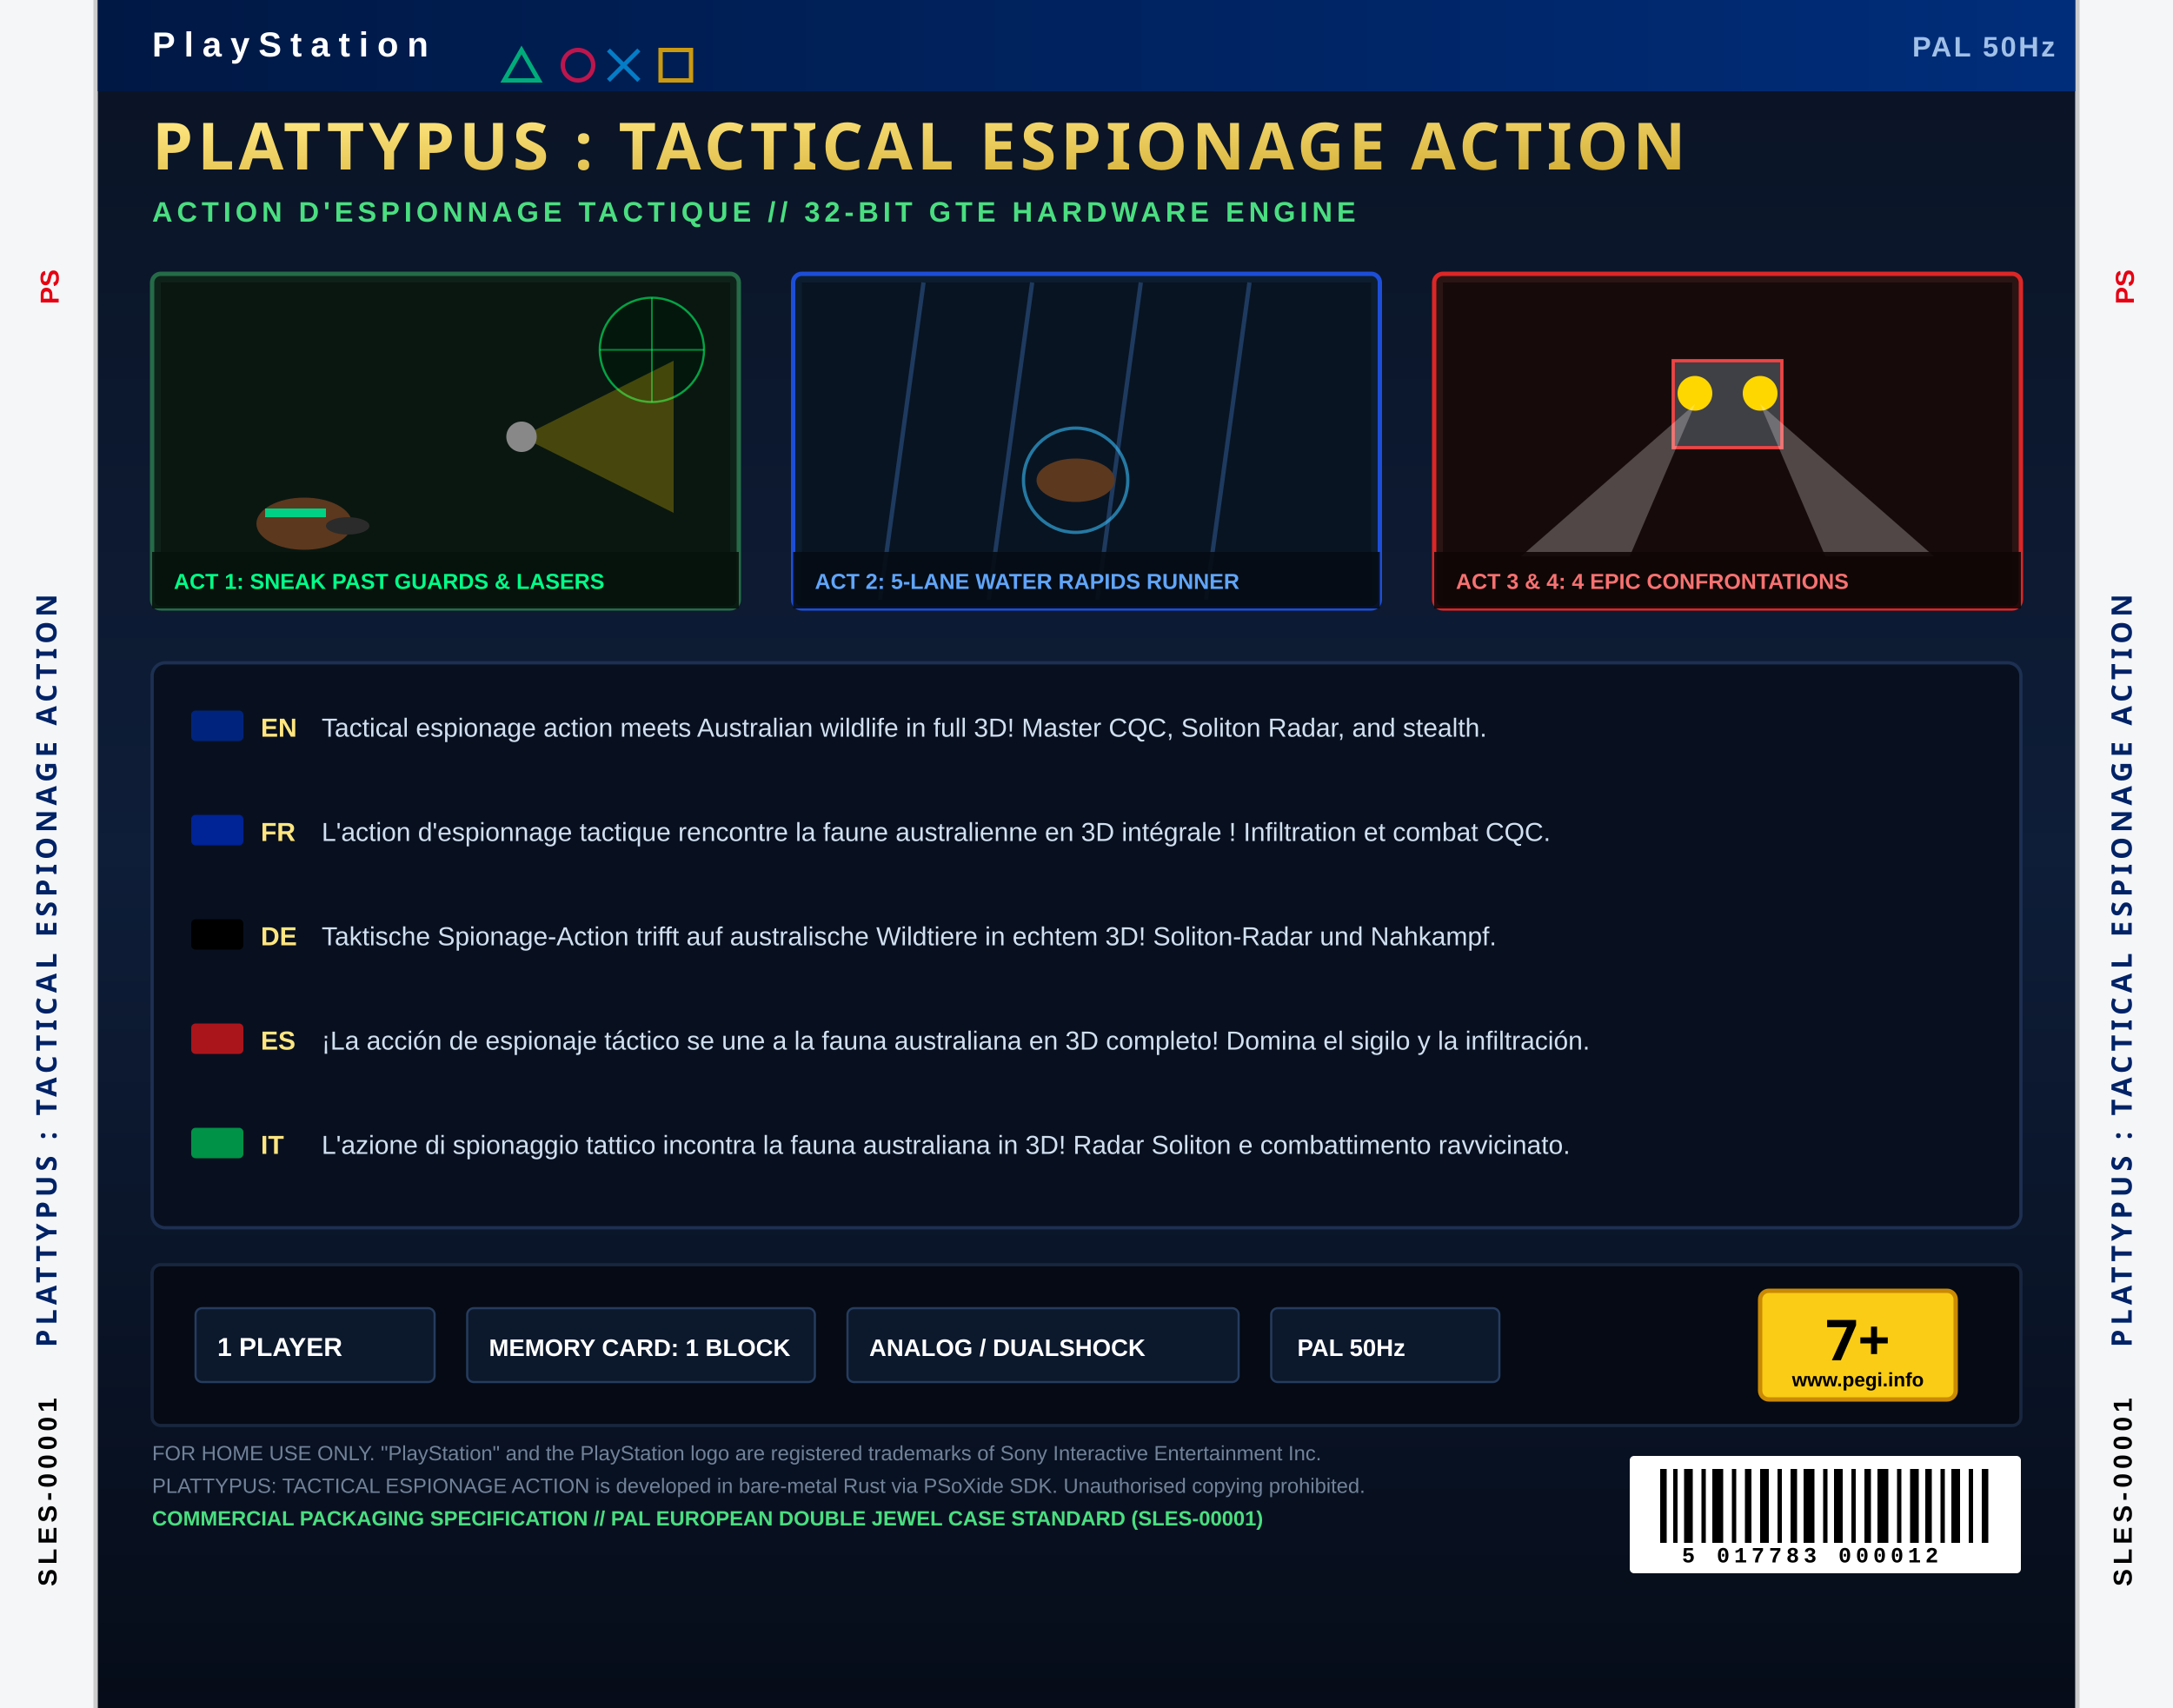
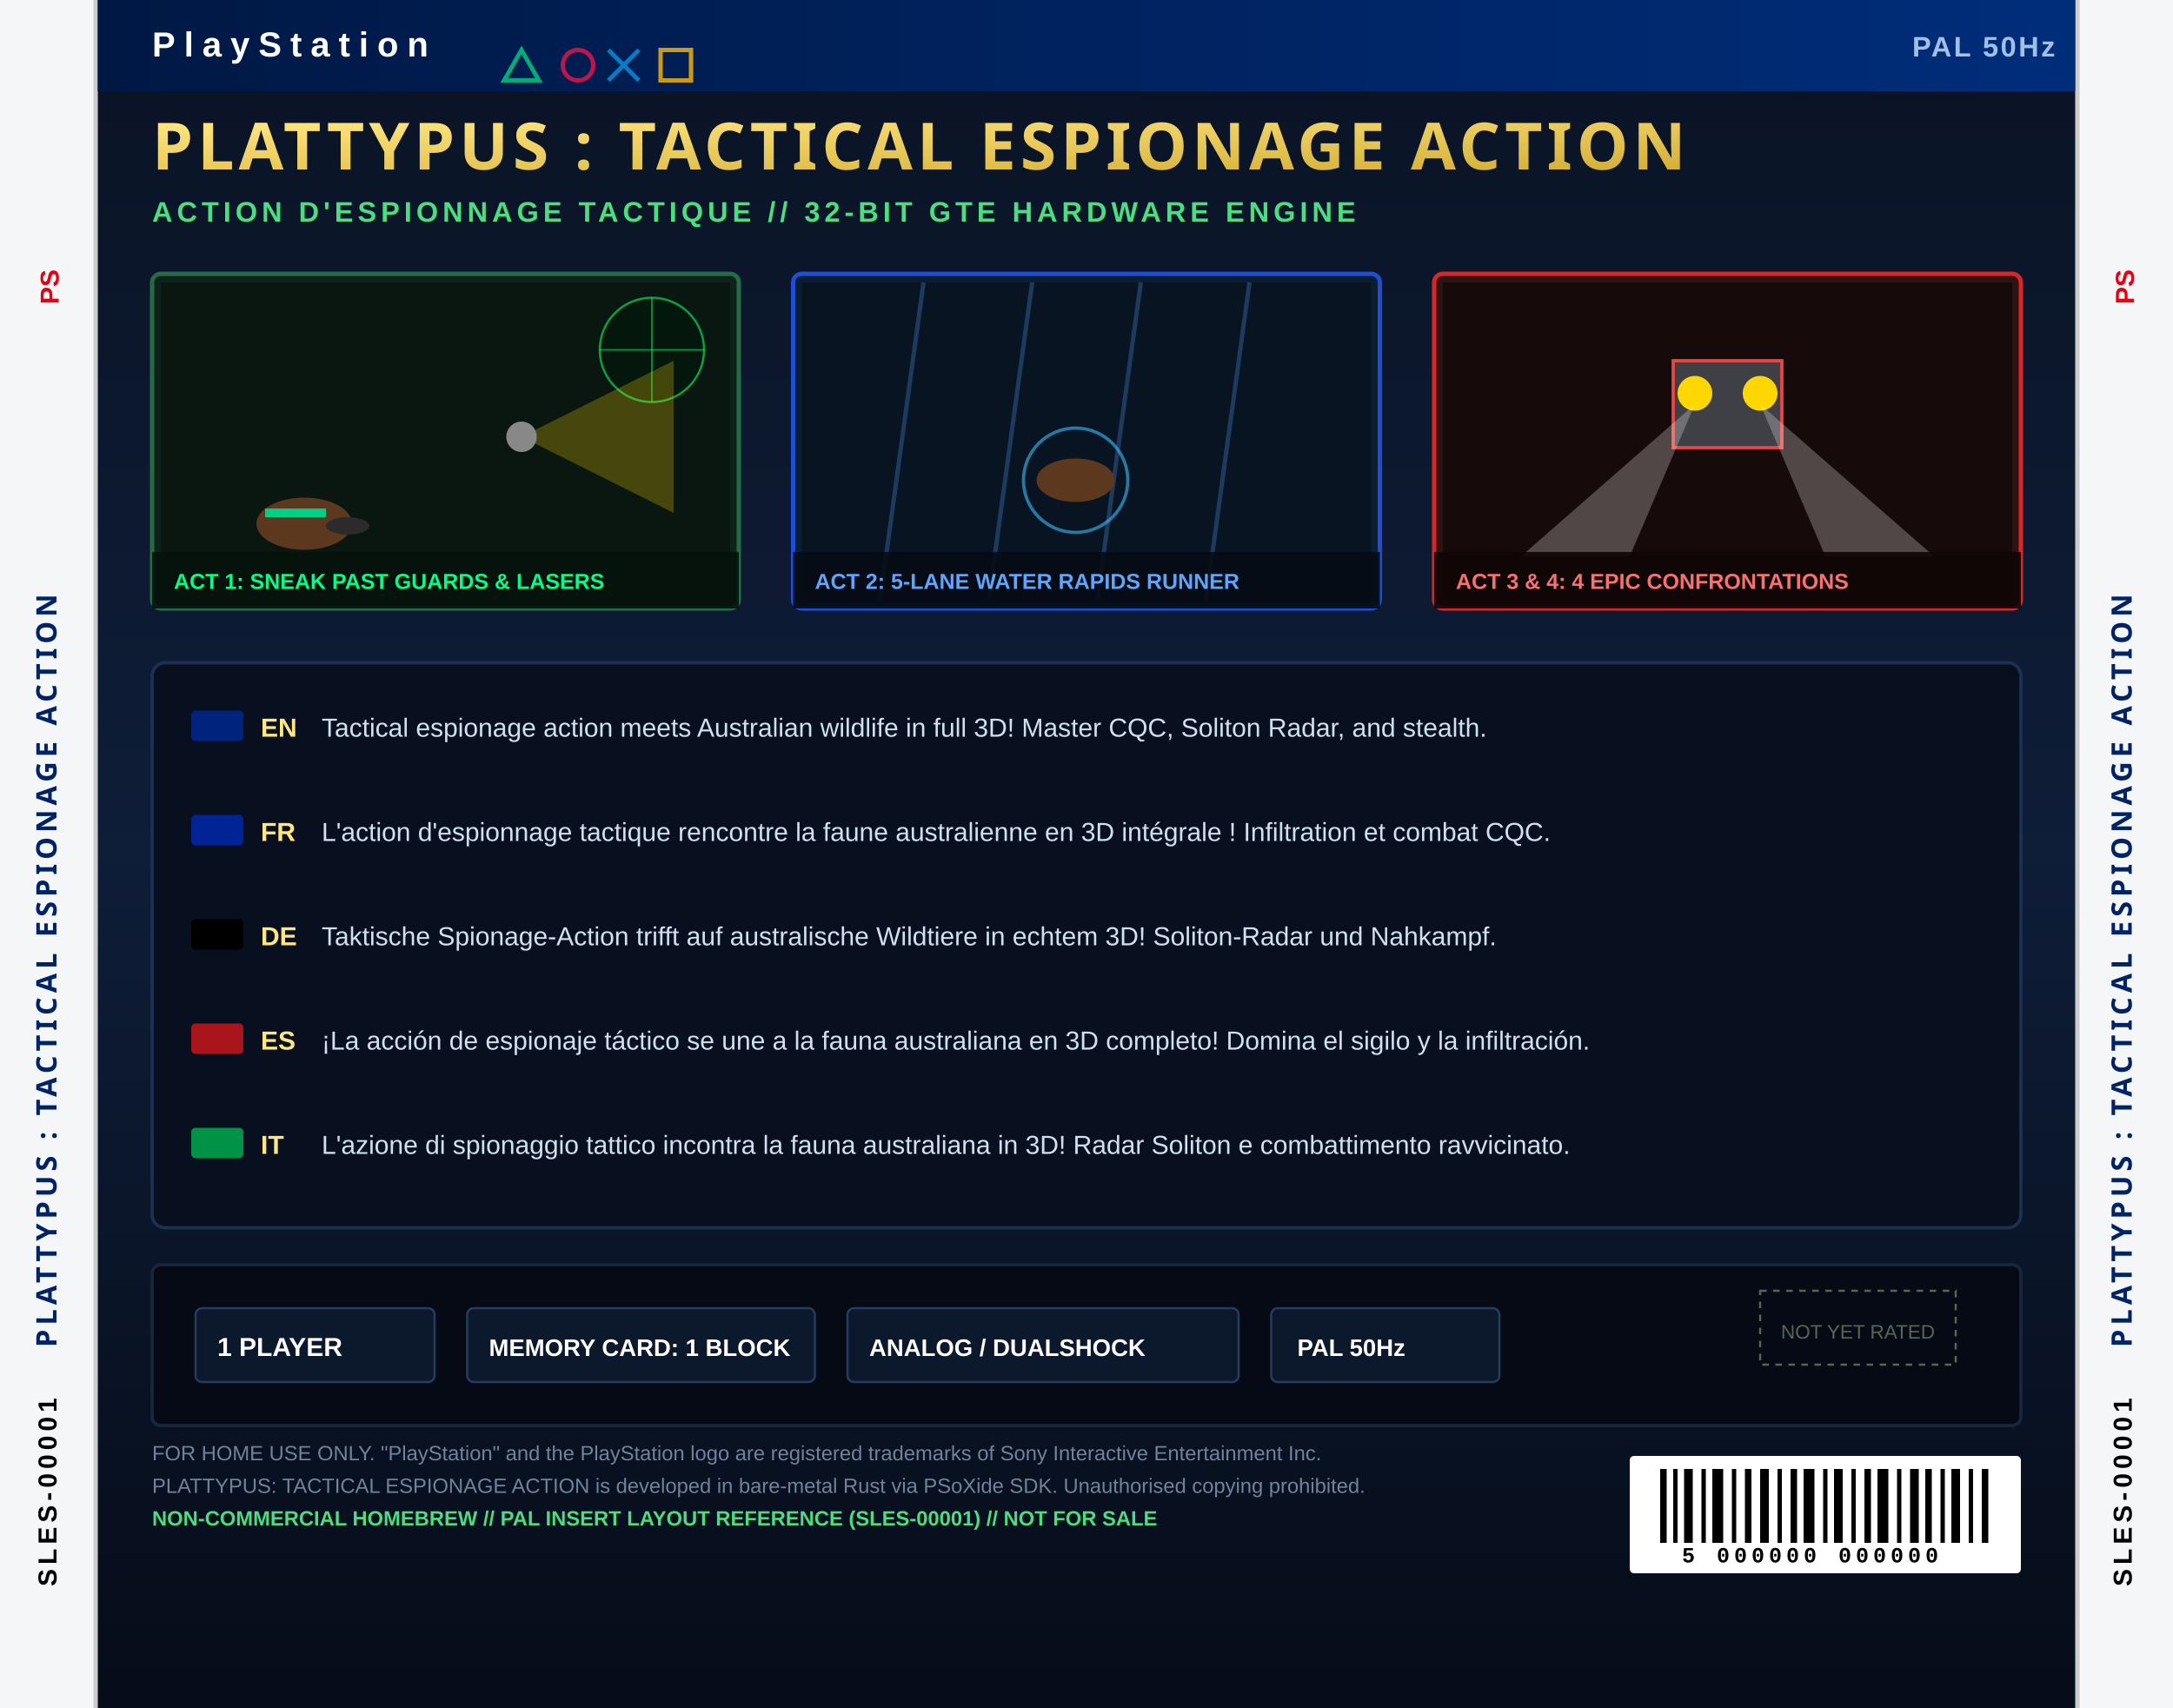
<svg xmlns="http://www.w3.org/2000/svg" viewBox="0 0 1000 786" width="1000" height="786">
  <defs>
    <linearGradient id="pal-bg" x1="0" y1="0" x2="0" y2="1">
      <stop offset="0%" stop-color="#0a1324" />
      <stop offset="50%" stop-color="#0e1d38" />
      <stop offset="100%" stop-color="#060c18" />
    </linearGradient>
    <linearGradient id="pal-stripe" x1="0" y1="0" x2="1" y2="0">
      <stop offset="0%" stop-color="#001844" />
      <stop offset="100%" stop-color="#002d7a" />
    </linearGradient>
    <linearGradient id="gold-title" x1="0" y1="0" x2="1" y2="1">
      <stop offset="0%" stop-color="#ffe680" />
      <stop offset="100%" stop-color="#d4af37" />
    </linearGradient>
    <linearGradient id="silver-grad" x1="0" y1="0" x2="1" y2="0">
      <stop offset="0%" stop-color="#e0e8f0" />
      <stop offset="100%" stop-color="#9aa8b8" />
    </linearGradient>
  </defs>
  <rect x="0" y="0" width="45" height="786" fill="#f4f6f8" />
  <rect x="43" y="0" width="2" height="786" fill="#cccccc" />
  <g transform="translate(26, 730) rotate(-90)">
    <text font-family="'Helvetica Neue', Arial, sans-serif" font-weight="900" font-size="12" fill="#000000" letter-spacing="2">SLES-00001</text>
    <text x="110" y="0" font-family="'Arial Black', sans-serif" font-weight="900" font-size="13" fill="#002266" letter-spacing="2">PLATTYPUS : TACTICAL ESPIONAGE ACTION</text>
    <text x="590" y="1" font-family="Arial, sans-serif" font-weight="bold" font-size="12" fill="#e60012">PS</text>
  </g>
  <rect x="955" y="0" width="45" height="786" fill="#f4f6f8" />
  <rect x="955" y="0" width="2" height="786" fill="#cccccc" />
  <g transform="translate(981, 730) rotate(-90)">
    <text font-family="'Helvetica Neue', Arial, sans-serif" font-weight="900" font-size="12" fill="#000000" letter-spacing="2">SLES-00001</text>
    <text x="110" y="0" font-family="'Arial Black', sans-serif" font-weight="900" font-size="13" fill="#002266" letter-spacing="2">PLATTYPUS : TACTICAL ESPIONAGE ACTION</text>
    <text x="590" y="1" font-family="Arial, sans-serif" font-weight="bold" font-size="12" fill="#e60012">PS</text>
  </g>
  <rect x="45" y="0" width="910" height="786" fill="url(#pal-bg)" />
  <rect x="45" y="0" width="910" height="42" fill="url(#pal-stripe)" />
  <g transform="translate(70, 26)">
    <text font-family="'Helvetica Neue', Arial, sans-serif" font-weight="900" font-size="16" fill="#ffffff" letter-spacing="4">PlayStation</text>
    <g transform="translate(160, -3)" fill="none" stroke="url(#silver-grad)" stroke-width="2" opacity="0.8">
      <polygon points="10,0 18,14 2,14" stroke="#00d084" />
      <circle cx="36" cy="7" r="7" stroke="#eb144c" />
      <line x1="50" y1="0" x2="64" y2="14" stroke="#0693e3" />
      <line x1="64" y1="0" x2="50" y2="14" stroke="#0693e3" />
      <rect x="74" y="0" width="14" height="14" stroke="#fcb900" />
    </g>
    <text x="810" y="0" font-family="'Helvetica Neue', Arial, sans-serif" font-weight="bold" font-size="13" fill="#a0c0e8" letter-spacing="1">PAL 50Hz</text>
  </g>
  <g transform="translate(70, 78)">
    <text font-family="'Arial Black', Impact, sans-serif" font-size="30" font-weight="900" fill="url(#gold-title)" letter-spacing="2">PLATTYPUS : TACTICAL ESPIONAGE ACTION</text>
    <text y="24" font-family="'Helvetica Neue', Arial, sans-serif" font-weight="bold" font-size="13" fill="#4ade80" letter-spacing="2">ACTION D'ESPIONNAGE TACTIQUE // 32-BIT GTE HARDWARE ENGINE</text>
  </g>
  <g transform="translate(70, 126)">
    <g transform="translate(0, 0)">
      <rect width="270" height="154" fill="#0f2219" rx="4" stroke="#256b48" stroke-width="2" />
      <rect x="4" y="4" width="262" height="146" fill="#0a1711" />
      <circle cx="230" cy="35" r="24" fill="#00180a" stroke="#00ff66" stroke-width="1" opacity="0.6" />
      <line x1="230" y1="11" x2="230" y2="59" stroke="#00ff66" stroke-width="0.8" opacity="0.5" />
      <line x1="206" y1="35" x2="254" y2="35" stroke="#00ff66" stroke-width="0.8" opacity="0.5" />
      <ellipse cx="70" cy="115" rx="22" ry="12" fill="#5c381e" />
      <ellipse cx="90" cy="116" rx="10" ry="4" fill="#2b2b2b" />
      <rect x="52" y="108" width="28" height="4" fill="#00d084" />
      <polygon points="170,75 240,110 240,40" fill="#ffd700" opacity="0.25" />
      <circle cx="170" cy="75" r="7" fill="#888888" />
      <rect x="0" y="128" width="270" height="26" fill="#06120b" opacity="0.9" />
      <text x="10" y="145" font-family="Arial, sans-serif" font-size="10" font-weight="bold" fill="#00ff88">ACT 1: SNEAK PAST GUARDS &amp; LASERS</text>
    </g>
    <g transform="translate(295, 0)">
      <rect width="270" height="154" fill="#0c1d30" rx="4" stroke="#1d4ed8" stroke-width="2" />
      <rect x="4" y="4" width="262" height="146" fill="#081422" />
      <line x1="60" y1="4" x2="40" y2="150" stroke="#1e3a5f" stroke-width="2" />
      <line x1="110" y1="4" x2="90" y2="150" stroke="#1e3a5f" stroke-width="2" />
      <line x1="160" y1="4" x2="140" y2="150" stroke="#1e3a5f" stroke-width="2" />
      <line x1="210" y1="4" x2="190" y2="150" stroke="#1e3a5f" stroke-width="2" />
      <ellipse cx="130" cy="95" rx="18" ry="10" fill="#5c381e" />
      <circle cx="130" cy="95" r="24" fill="none" stroke="#38bdf8" stroke-width="1.5" opacity="0.6" />
      <rect x="0" y="128" width="270" height="26" fill="#040b14" opacity="0.9" />
      <text x="10" y="145" font-family="Arial, sans-serif" font-size="10" font-weight="bold" fill="#60a5fa">ACT 2: 5-LANE WATER RAPIDS RUNNER</text>
    </g>
    <g transform="translate(590, 0)">
      <rect width="270" height="154" fill="#2b1414" rx="4" stroke="#dc2626" stroke-width="2" />
      <rect x="4" y="4" width="262" height="146" fill="#170a0a" />
      <rect x="110" y="40" width="50" height="40" fill="#3f3f46" stroke="#ef4444" stroke-width="1.5" />
      <circle cx="120" cy="55" r="8" fill="#ffd700" />
      <circle cx="150" cy="55" r="8" fill="#ffd700" />
      <polygon points="120,60 40,130 90,130" fill="#ffffff" opacity="0.25" />
      <polygon points="150,60 180,130 230,130" fill="#ffffff" opacity="0.25" />
      <rect x="0" y="128" width="270" height="26" fill="#100505" opacity="0.9" />
      <text x="10" y="145" font-family="Arial, sans-serif" font-size="10" font-weight="bold" fill="#f87171">ACT 3 &amp; 4: 4 EPIC CONFRONTATIONS</text>
    </g>
  </g>
  <g transform="translate(70, 305)">
    <rect width="860" height="260" fill="#081020" rx="6" stroke="#1d3052" stroke-width="1.5" />
    <g transform="translate(18, 22)">
      <rect width="24" height="14" fill="#00247d" rx="2" />
      <text x="32" y="12" font-family="Arial, sans-serif" font-size="12" font-weight="bold" fill="#ffe680">EN</text>
      <text x="60" y="12" font-family="Arial, sans-serif" font-size="12" fill="#d1e0f0">
        Tactical espionage action meets Australian wildlife in full 3D! Master CQC, Soliton Radar, and stealth.
      </text>
    </g>
    <g transform="translate(18, 70)">
      <rect width="24" height="14" fill="#002395" rx="2" />
      <text x="32" y="12" font-family="Arial, sans-serif" font-size="12" font-weight="bold" fill="#ffe680">FR</text>
      <text x="60" y="12" font-family="Arial, sans-serif" font-size="12" fill="#d1e0f0">
        L'action d'espionnage tactique rencontre la faune australienne en 3D intégrale ! Infiltration et combat CQC.
      </text>
    </g>
    <g transform="translate(18, 118)">
      <rect width="24" height="14" fill="#000000" rx="2" />
      <text x="32" y="12" font-family="Arial, sans-serif" font-size="12" font-weight="bold" fill="#ffe680">DE</text>
      <text x="60" y="12" font-family="Arial, sans-serif" font-size="12" fill="#d1e0f0">
        Taktische Spionage-Action trifft auf australische Wildtiere in echtem 3D! Soliton-Radar und Nahkampf.
      </text>
    </g>
    <g transform="translate(18, 166)">
      <rect width="24" height="14" fill="#aa151b" rx="2" />
      <text x="32" y="12" font-family="Arial, sans-serif" font-size="12" font-weight="bold" fill="#ffe680">ES</text>
      <text x="60" y="12" font-family="Arial, sans-serif" font-size="12" fill="#d1e0f0">
        ¡La acción de espionaje táctico se une a la fauna australiana en 3D completo! Domina el sigilo y la infiltración.
      </text>
    </g>
    <g transform="translate(18, 214)">
      <rect width="24" height="14" fill="#009246" rx="2" />
      <text x="32" y="12" font-family="Arial, sans-serif" font-size="12" font-weight="bold" fill="#ffe680">IT</text>
      <text x="60" y="12" font-family="Arial, sans-serif" font-size="12" fill="#d1e0f0">
        L'azione di spionaggio tattico incontra la fauna australiana in 3D! Radar Soliton e combattimento ravvicinato.
      </text>
    </g>
  </g>
  <g transform="translate(70, 582)">
    <rect width="860" height="74" fill="#050a14" rx="4" stroke="#18263e" stroke-width="1.5" />
    <g transform="translate(20, 20)">
      <rect width="110" height="34" fill="#0c182c" rx="3" stroke="#253c5e" stroke-width="1" />
      <text x="10" y="22" font-family="Arial, sans-serif" font-size="12" font-weight="bold" fill="#ffffff">1 PLAYER</text>
      <rect x="125" y="0" width="160" height="34" fill="#0c182c" rx="3" stroke="#253c5e" stroke-width="1" />
      <text x="135" y="22" font-family="Arial, sans-serif" font-size="11" font-weight="bold" fill="#ffffff">MEMORY CARD: 1 BLOCK</text>
      <rect x="300" y="0" width="180" height="34" fill="#0c182c" rx="3" stroke="#253c5e" stroke-width="1" />
      <text x="310" y="22" font-family="Arial, sans-serif" font-size="11" font-weight="bold" fill="#ffffff">ANALOG / DUALSHOCK</text>
      <rect x="495" y="0" width="105" height="34" fill="#0c182c" rx="3" stroke="#253c5e" stroke-width="1" />
      <text x="507" y="22" font-family="Arial, sans-serif" font-size="11" font-weight="bold" fill="#ffffff">PAL 50Hz</text>
    </g>
    <g transform="translate(740, 12)">
-       <rect width="90" height="50" fill="#facc15" rx="4" stroke="#ca8a04" stroke-width="2" />
-       <text x="45" y="32" font-family="'Arial Black', Impact, sans-serif" font-size="26" font-weight="900" fill="#000000" text-anchor="middle">7+</text>
-       <text x="45" y="44" font-family="Arial, sans-serif" font-size="9" font-weight="bold" fill="#000000" text-anchor="middle">www.pegi.info</text>
+       <rect width="90" height="34" fill="none" stroke="#556655" stroke-width="1" stroke-dasharray="3 3" />
+       <text x="45" y="22" font-family="Arial, sans-serif" font-size="9" fill="#556655" text-anchor="middle">NOT YET RATED</text>
    </g>
  </g>
  <g transform="translate(70, 672)">
    <text font-family="Arial, sans-serif" font-size="9.5" fill="#718299">
      FOR HOME USE ONLY. "PlayStation" and the PlayStation logo are registered trademarks of Sony Interactive Entertainment Inc.
    </text>
    <text y="15" font-family="Arial, sans-serif" font-size="9.5" fill="#718299">
      PLATTYPUS: TACTICAL ESPIONAGE ACTION is developed in bare-metal Rust via PSoXide SDK. Unauthorised copying prohibited.
    </text>
    <text y="30" font-family="Arial, sans-serif" font-size="9.5" fill="#4ade80" font-weight="bold">
-       COMMERCIAL PACKAGING SPECIFICATION // PAL EUROPEAN DOUBLE JEWEL CASE STANDARD (SLES-00001)
+       NON-COMMERCIAL HOMEBREW // PAL INSERT LAYOUT REFERENCE (SLES-00001) // NOT FOR SALE
    </text>
    <g transform="translate(680, -2)">
      <rect width="180" height="54" fill="#ffffff" rx="2" />
      <g fill="#000000">
        <rect x="14" y="6" width="3" height="34" />
        <rect x="20" y="6" width="2" height="34" />
        <rect x="25" y="6" width="4" height="34" />
        <rect x="33" y="6" width="2" height="34" />
        <rect x="38" y="6" width="5" height="34" />
        <rect x="47" y="6" width="2" height="34" />
        <rect x="53" y="6" width="3" height="34" />
        <rect x="60" y="6" width="4" height="34" />
        <rect x="68" y="6" width="2" height="34" />
        <rect x="74" y="6" width="3" height="34" />
        <rect x="80" y="6" width="5" height="34" />
        <rect x="89" y="6" width="2" height="34" />
        <rect x="94" y="6" width="4" height="34" />
        <rect x="102" y="6" width="2" height="34" />
        <rect x="108" y="6" width="3" height="34" />
        <rect x="114" y="6" width="5" height="34" />
        <rect x="123" y="6" width="2" height="34" />
        <rect x="129" y="6" width="4" height="34" />
        <rect x="136" y="6" width="3" height="34" />
        <rect x="143" y="6" width="2" height="34" />
        <rect x="148" y="6" width="4" height="34" />
        <rect x="156" y="6" width="2" height="34" />
        <rect x="162" y="6" width="3" height="34" />
      </g>
-       <text x="24" y="49" font-family="'Courier New', Courier, monospace" font-size="10" font-weight="bold" fill="#000000" letter-spacing="2">5 017783 000012</text>
+       <text x="24" y="49" font-family="'Courier New', Courier, monospace" font-size="10" font-weight="bold" fill="#000000" letter-spacing="2">5 000000 000000</text>
    </g>
  </g>
</svg>
